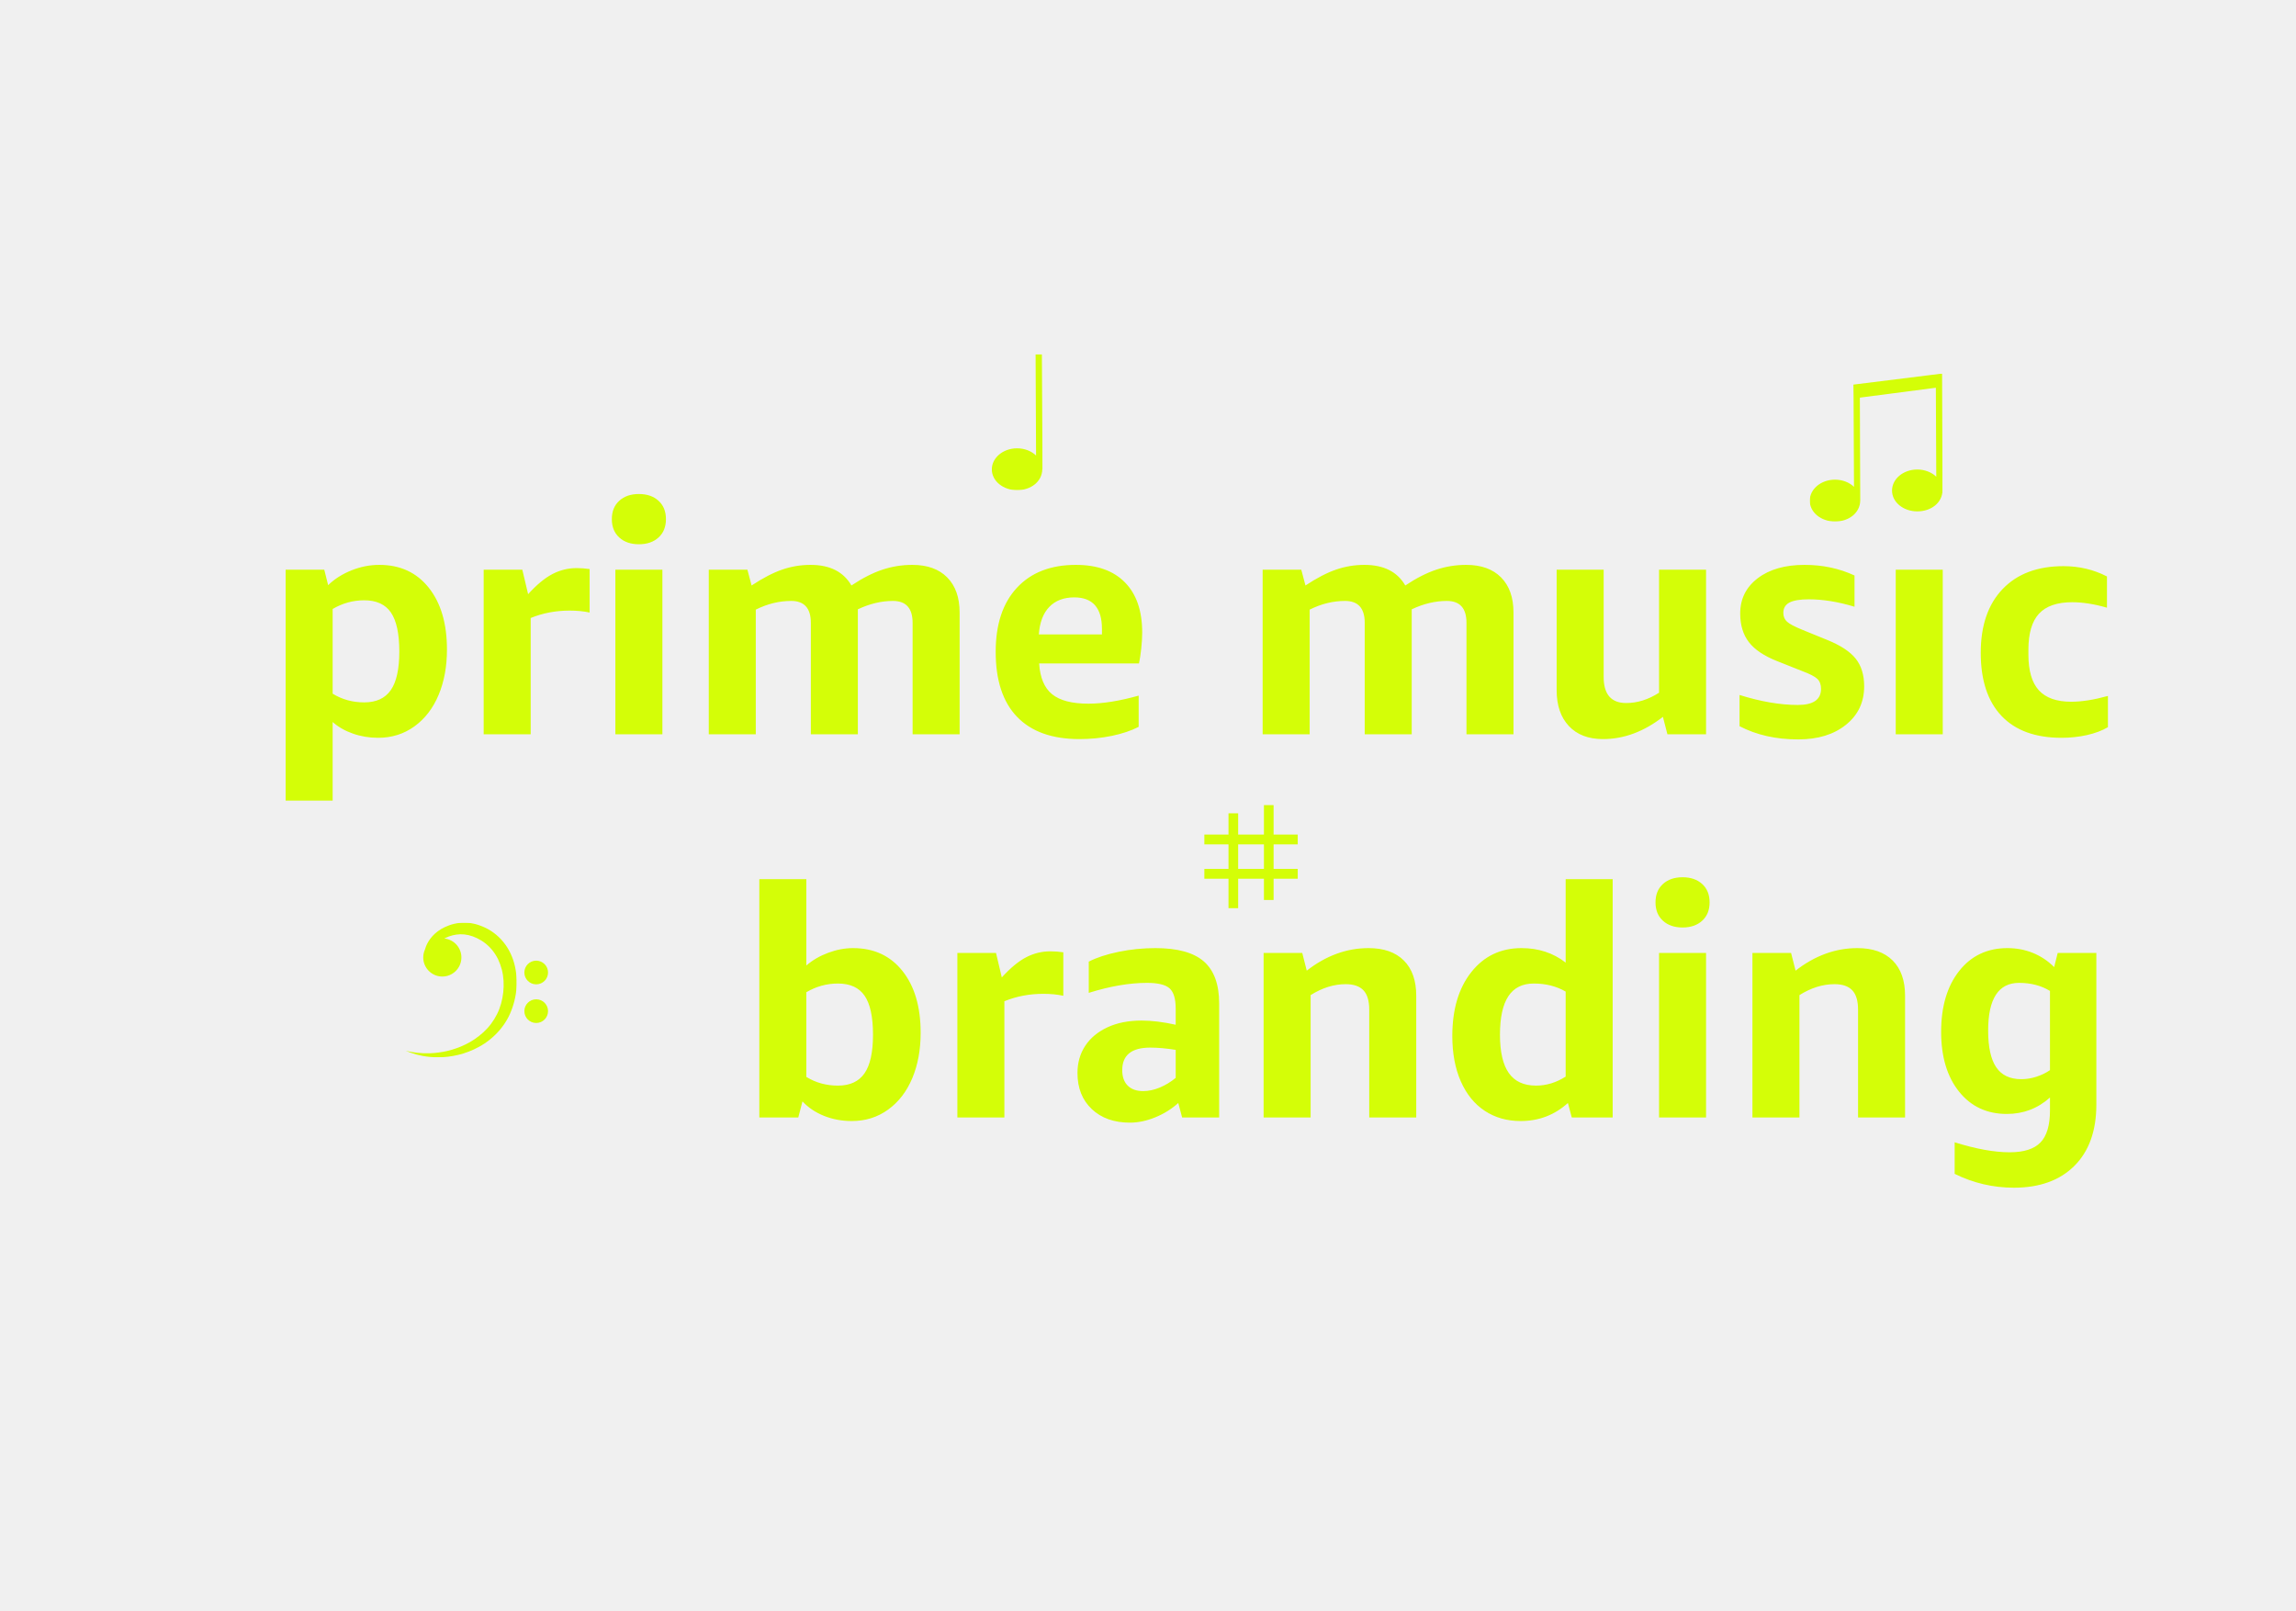
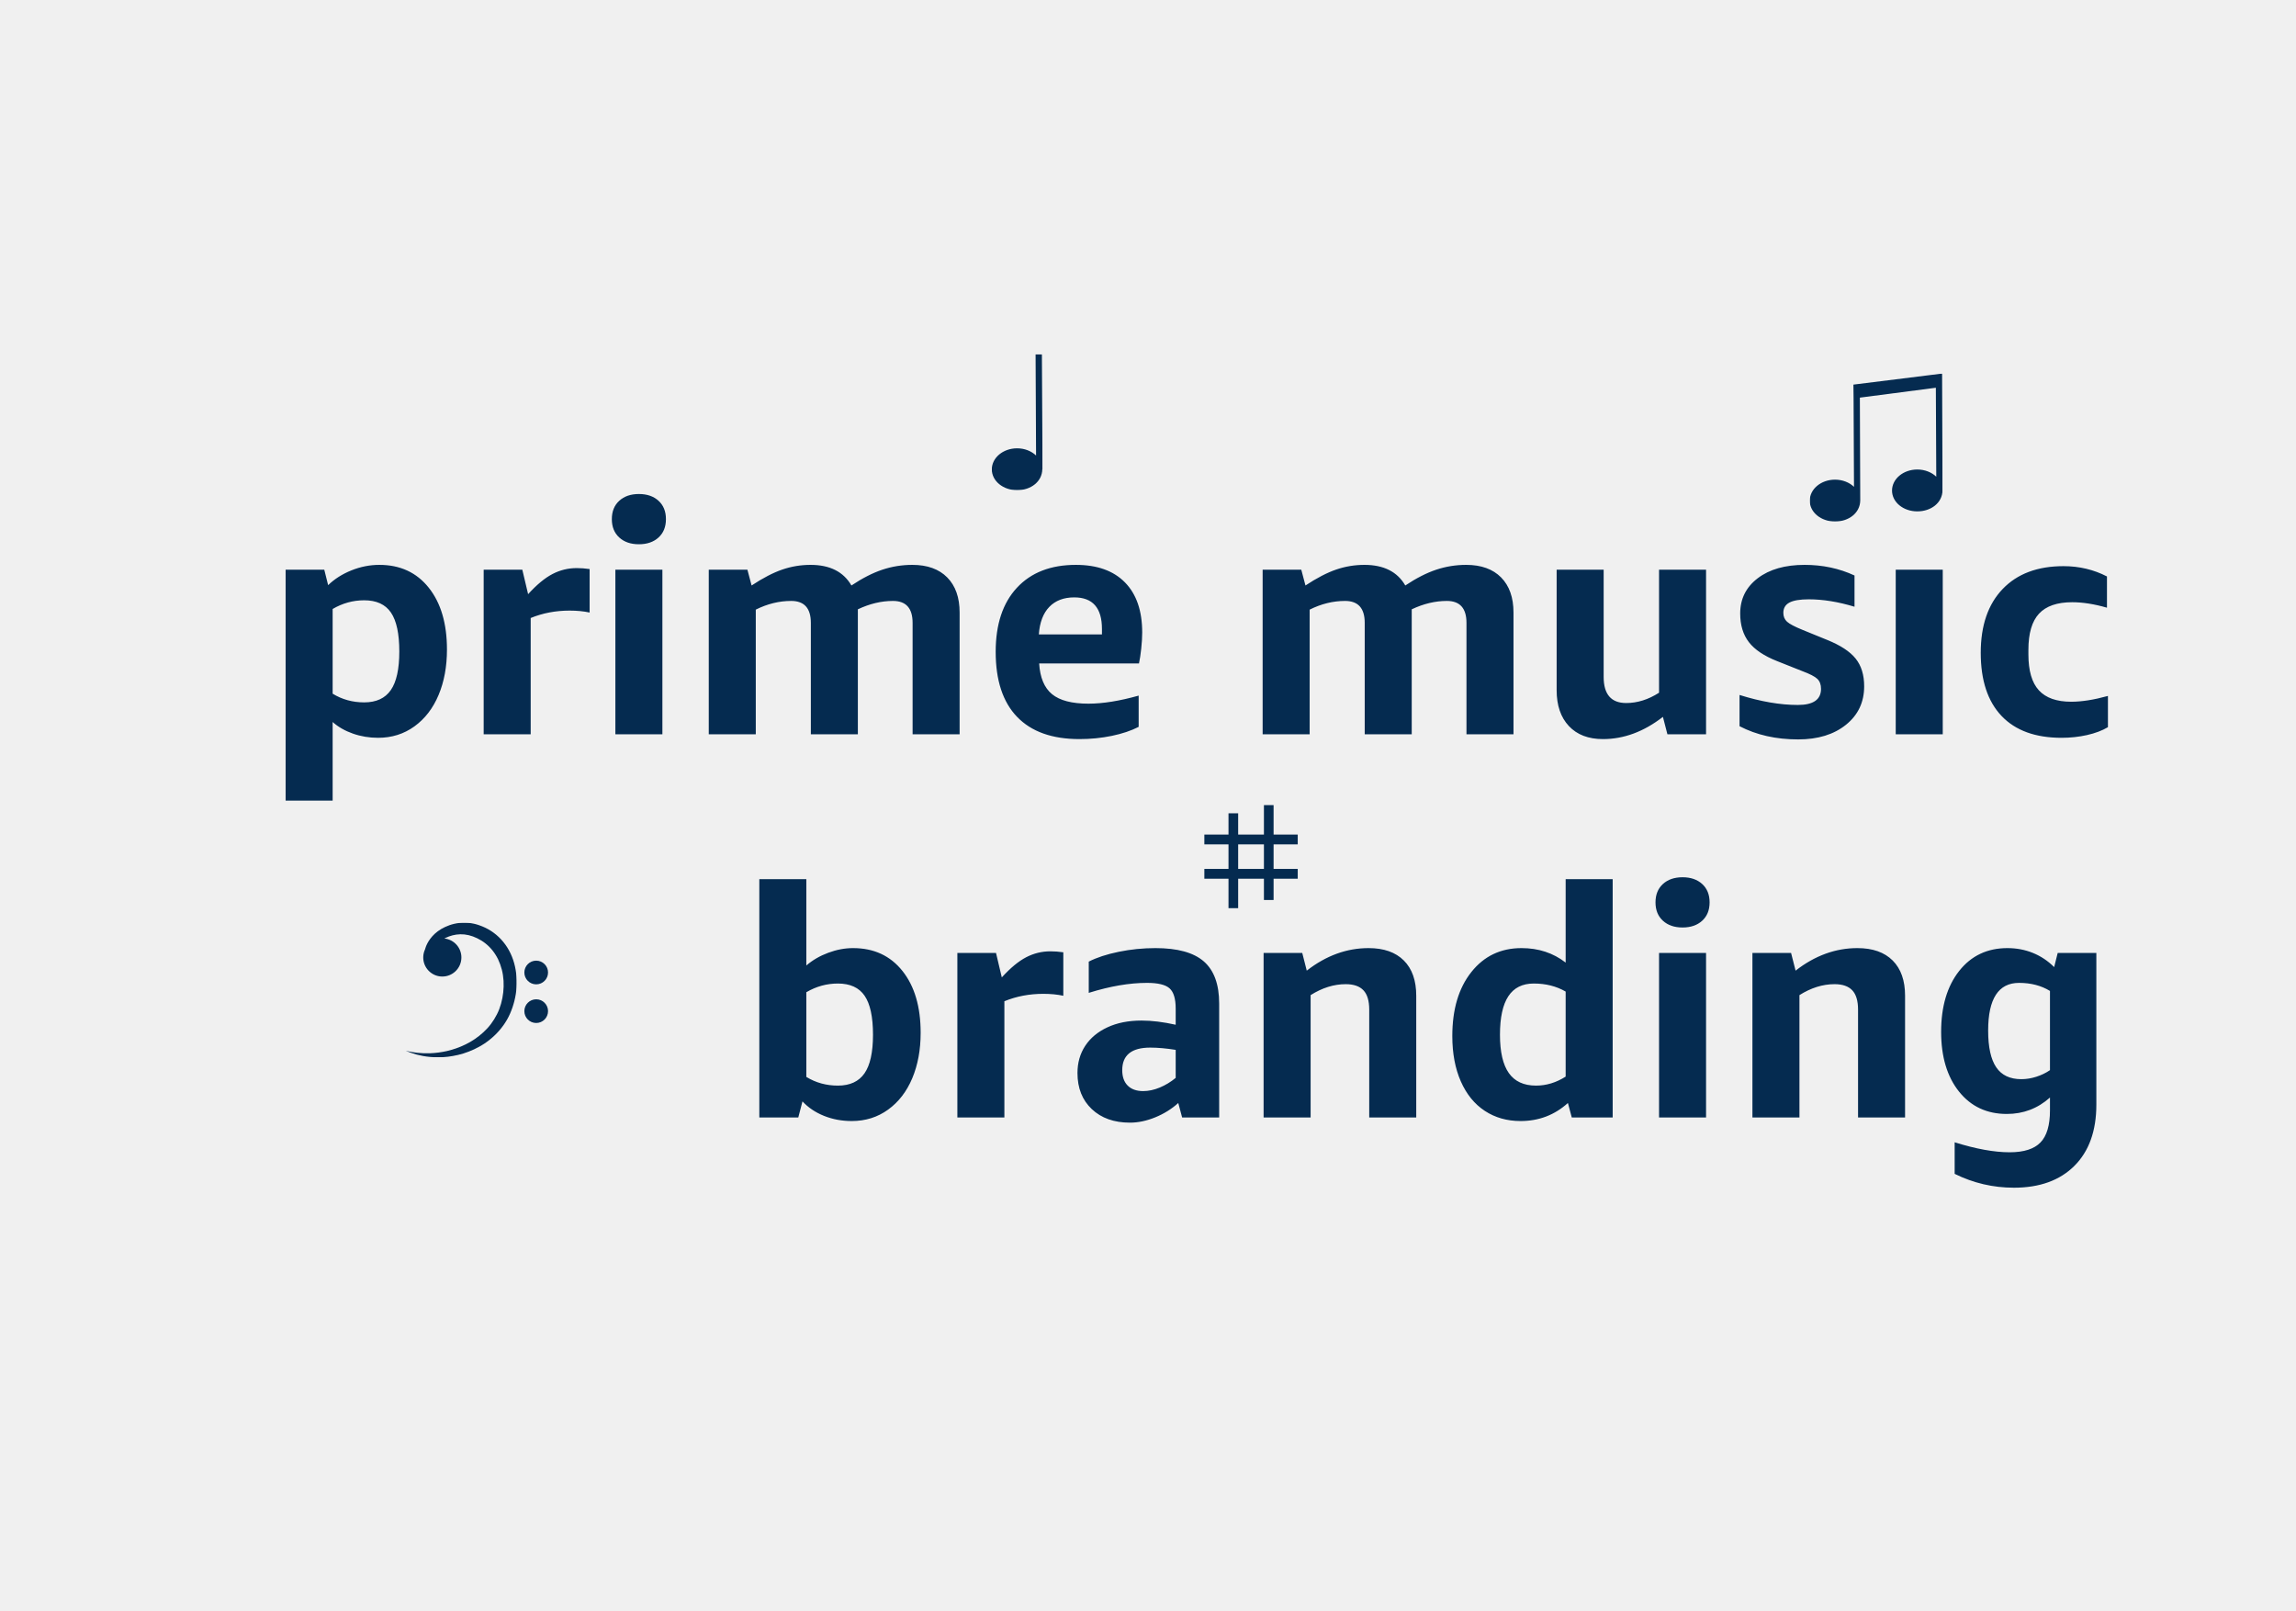
<svg xmlns="http://www.w3.org/2000/svg" xmlns:xlink="http://www.w3.org/1999/xlink" width="713px" height="500px" viewBox="0 0 713 500" version="1.1">
  <defs>
    <polygon id="path-1" points="0 -1.42108547e-14 15.75 -1.42108547e-14 15.75 42.212 0 42.212" />
    <polygon id="path-3" points="5e-05 0.19 34.463 0.19 34.463 42 5e-05 42" />
    <polygon id="path-5" points="0 0 41.232 0 41.232 45.942 0 45.942" />
  </defs>
  <g id="music-branding" stroke="none" stroke-width="1" fill="none" fill-rule="evenodd">
-     <path d="M88.7,248.6 L88.7,176.9 L100.7,176.9 L101.9,181.7 C103.9,179.767 106.317,178.233 109.15,177.1 C111.983,175.967 114.867,175.4 117.8,175.4 C124.267,175.4 129.383,177.767 133.15,182.5 C136.917,187.233 138.8,193.633 138.8,201.7 C138.8,206.967 137.933,211.667 136.2,215.8 C134.467,219.933 131.967,223.183 128.7,225.55 C125.433,227.917 121.667,229.1 117.4,229.1 C114.667,229.1 112.067,228.667 109.6,227.8 C107.133,226.933 105.033,225.733 103.3,224.2 L103.3,248.6 L88.7,248.6 Z M113.1,186.4 C109.633,186.4 106.367,187.3 103.3,189.1 L103.3,215.4 C106.233,217.2 109.5,218.1 113.1,218.1 C116.833,218.1 119.583,216.833 121.35,214.3 C123.117,211.767 124,207.767 124,202.3 C124,196.767 123.133,192.733 121.4,190.2 C119.667,187.667 116.9,186.4 113.1,186.4 Z M150.2,228 L150.2,176.9 L162.2,176.9 L164,184.5 C166.667,181.567 169.183,179.483 171.55,178.25 C173.917,177.017 176.433,176.4 179.1,176.4 C180.367,176.4 181.7,176.5 183.1,176.7 L183.1,190.2 C181.233,189.8 179.167,189.6 176.9,189.6 C172.567,189.6 168.533,190.367 164.8,191.9 L164.8,228 L150.2,228 Z M191.1,228 L191.1,176.9 L205.7,176.9 L205.7,228 L191.1,228 Z M198.4,169 C195.867,169 193.833,168.3 192.3,166.9 C190.767,165.5 190,163.6 190,161.2 C190,158.8 190.767,156.9 192.3,155.5 C193.833,154.1 195.867,153.4 198.4,153.4 C200.933,153.4 202.967,154.1 204.5,155.5 C206.033,156.9 206.8,158.8 206.8,161.2 C206.8,163.6 206.033,165.5 204.5,166.9 C202.967,168.3 200.933,169 198.4,169 Z M283.4,228 L283.4,193.4 C283.4,188.867 281.367,186.6 277.3,186.6 C273.7,186.6 270.067,187.467 266.4,189.2 L266.4,228 L251.8,228 L251.8,193.4 C251.8,188.867 249.767,186.6 245.7,186.6 C241.967,186.6 238.3,187.5 234.7,189.3 L234.7,228 L220.1,228 L220.1,176.9 L232.1,176.9 L233.4,181.8 C236.933,179.467 240.117,177.817 242.95,176.85 C245.783,175.883 248.7,175.4 251.7,175.4 C257.7,175.4 261.933,177.533 264.4,181.8 C267.8,179.533 271,177.9 274,176.9 C277,175.9 280.1,175.4 283.3,175.4 C287.967,175.4 291.583,176.7 294.15,179.3 C296.717,181.9 298,185.533 298,190.2 L298,228 L283.4,228 Z M322.7,206 C322.967,210.4 324.3,213.583 326.7,215.55 C329.1,217.517 332.867,218.5 338,218.5 C342.467,218.5 347.667,217.667 353.6,216 L353.6,225.7 C351.267,226.9 348.483,227.833 345.25,228.5 C342.017,229.167 338.667,229.5 335.2,229.5 C326.733,229.5 320.283,227.2 315.85,222.6 C311.417,218 309.2,211.267 309.2,202.4 C309.2,193.867 311.4,187.233 315.8,182.5 C320.2,177.767 326.3,175.4 334.1,175.4 C340.7,175.4 345.783,177.217 349.35,180.85 C352.917,184.483 354.7,189.667 354.7,196.4 C354.7,197.867 354.6,199.533 354.4,201.4 C354.2,203.267 353.967,204.8 353.7,206 L322.7,206 Z M333.6,185.5 C330.333,185.5 327.75,186.483 325.85,188.45 C323.95,190.417 322.867,193.267 322.6,197 L342.2,197 L342.2,195.3 C342.2,188.767 339.333,185.5 333.6,185.5 Z M455.4,228 L455.4,193.4 C455.4,188.867 453.367,186.6 449.3,186.6 C445.7,186.6 442.067,187.467 438.4,189.2 L438.4,228 L423.8,228 L423.8,193.4 C423.8,188.867 421.767,186.6 417.7,186.6 C413.967,186.6 410.3,187.5 406.7,189.3 L406.7,228 L392.1,228 L392.1,176.9 L404.1,176.9 L405.4,181.8 C408.933,179.467 412.117,177.817 414.95,176.85 C417.783,175.883 420.7,175.4 423.7,175.4 C429.7,175.4 433.933,177.533 436.4,181.8 C439.8,179.533 443,177.9 446,176.9 C449,175.9 452.1,175.4 455.3,175.4 C459.967,175.4 463.583,176.7 466.15,179.3 C468.717,181.9 470,185.533 470,190.2 L470,228 L455.4,228 Z M517.8,228 L516.4,222.6 C510.467,227.2 504.267,229.5 497.8,229.5 C493.267,229.5 489.733,228.15 487.2,225.45 C484.667,222.75 483.4,219.033 483.4,214.3 L483.4,176.9 L498,176.9 L498,210.2 C498,215.6 500.333,218.3 505,218.3 C508.467,218.3 511.867,217.233 515.2,215.1 L515.2,176.9 L529.8,176.9 L529.8,228 L517.8,228 Z M565.5,213.9 C565.5,212.567 565.117,211.533 564.35,210.8 C563.583,210.067 562.033,209.267 559.7,208.4 L551.9,205.3 C547.833,203.7 544.9,201.733 543.1,199.4 C541.3,197.067 540.4,194.1 540.4,190.5 C540.4,185.967 542.217,182.317 545.85,179.55 C549.483,176.783 554.333,175.4 560.4,175.4 C566,175.4 571.167,176.5 575.9,178.7 L575.9,188.4 C570.833,186.867 566.1,186.1 561.7,186.1 C558.967,186.1 556.967,186.433 555.7,187.1 C554.433,187.767 553.8,188.833 553.8,190.3 C553.8,191.433 554.183,192.35 554.95,193.05 C555.717,193.75 557.333,194.6 559.8,195.6 L567.4,198.7 C571.533,200.367 574.483,202.3 576.25,204.5 C578.017,206.7 578.9,209.567 578.9,213.1 C578.9,218.033 577.017,222.017 573.25,225.05 C569.483,228.083 564.533,229.6 558.4,229.6 C551.533,229.6 545.467,228.233 540.2,225.5 L540.2,215.8 C546.8,217.867 552.833,218.9 558.3,218.9 C563.1,218.9 565.5,217.233 565.5,213.9 Z M588.7,228 L588.7,176.9 L603.3,176.9 L603.3,228 L588.7,228 Z M654.6,225.8 C652.8,226.867 650.633,227.683 648.1,228.25 C645.567,228.817 642.933,229.1 640.2,229.1 C632.067,229.1 625.85,226.833 621.55,222.3 C617.25,217.767 615.1,211.233 615.1,202.7 C615.1,194.233 617.367,187.633 621.9,182.9 C626.433,178.167 632.733,175.8 640.8,175.8 C645.667,175.8 650.167,176.867 654.3,179 L654.3,188.7 C650.367,187.567 646.767,187 643.5,187 C638.833,187 635.4,188.183 633.2,190.55 C631,192.917 629.9,196.667 629.9,201.8 L629.9,203.2 C629.9,208.267 630.983,211.983 633.15,214.35 C635.317,216.717 638.667,217.9 643.2,217.9 C646.467,217.9 650.267,217.3 654.6,216.1 L654.6,225.8 Z M235.8,347 L235.8,273 L250.4,273 L250.4,299.8 C252.333,298.133 254.6,296.817 257.2,295.85 C259.8,294.883 262.367,294.4 264.9,294.4 C271.367,294.4 276.483,296.767 280.25,301.5 C284.017,306.233 285.9,312.633 285.9,320.7 C285.9,325.967 285.033,330.667 283.3,334.8 C281.567,338.933 279.067,342.183 275.8,344.55 C272.533,346.917 268.767,348.1 264.5,348.1 C261.433,348.1 258.567,347.567 255.9,346.5 C253.233,345.433 251,343.933 249.2,342 L247.9,347 L235.8,347 Z M260.2,305.4 C256.733,305.4 253.467,306.3 250.4,308.1 L250.4,334.4 C253.333,336.2 256.6,337.1 260.2,337.1 C263.933,337.1 266.683,335.833 268.45,333.3 C270.217,330.767 271.1,326.767 271.1,321.3 C271.1,315.767 270.233,311.733 268.5,309.2 C266.767,306.667 264,305.4 260.2,305.4 Z M297.3,347 L297.3,295.9 L309.3,295.9 L311.1,303.5 C313.767,300.567 316.283,298.483 318.65,297.25 C321.017,296.017 323.533,295.4 326.2,295.4 C327.467,295.4 328.8,295.5 330.2,295.7 L330.2,309.2 C328.333,308.8 326.267,308.6 324,308.6 C319.667,308.6 315.633,309.367 311.9,310.9 L311.9,347 L297.3,347 Z M367.1,347 L365.9,342.5 C363.833,344.367 361.45,345.85 358.75,346.95 C356.05,348.05 353.433,348.6 350.9,348.6 C345.967,348.6 342.017,347.2 339.05,344.4 C336.083,341.6 334.6,337.867 334.6,333.2 C334.6,330 335.4,327.183 337,324.75 C338.6,322.317 340.9,320.4 343.9,319 C346.9,317.6 350.433,316.9 354.5,316.9 C357.7,316.9 361.233,317.333 365.1,318.2 L365.1,313.2 C365.1,310.133 364.467,308.033 363.2,306.9 C361.933,305.767 359.6,305.2 356.2,305.2 C350.733,305.2 344.7,306.233 338.1,308.3 L338.1,298.6 C340.567,297.333 343.667,296.317 347.4,295.55 C351.133,294.783 354.933,294.4 358.8,294.4 C365.667,294.4 370.683,295.783 373.85,298.55 C377.017,301.317 378.6,305.667 378.6,311.6 L378.6,347 L367.1,347 Z M355,338.8 C356.667,338.8 358.383,338.433 360.15,337.7 C361.917,336.967 363.567,335.967 365.1,334.7 L365.1,326 C362.167,325.533 359.533,325.3 357.2,325.3 C351.4,325.3 348.5,327.633 348.5,332.3 C348.5,334.367 349.067,335.967 350.2,337.1 C351.333,338.233 352.933,338.8 355,338.8 Z M425.2,347 L425.2,313.5 C425.2,310.767 424.6,308.767 423.4,307.5 C422.2,306.233 420.367,305.6 417.9,305.6 C414.233,305.6 410.6,306.733 407,309 L407,347 L392.4,347 L392.4,295.9 L404.4,295.9 L405.8,301.4 C411.8,296.733 418.2,294.4 425,294.4 C429.733,294.4 433.383,295.683 435.95,298.25 C438.517,300.817 439.8,304.467 439.8,309.2 L439.8,347 L425.2,347 Z M488.1,347 L486.9,342.5 C482.767,346.233 477.867,348.1 472.2,348.1 C468,348.1 464.3,347.05 461.1,344.95 C457.9,342.85 455.417,339.8 453.65,335.8 C451.883,331.8 451,327.1 451,321.7 C451,313.433 452.967,306.817 456.9,301.85 C460.833,296.883 466.033,294.4 472.5,294.4 C477.767,294.4 482.333,295.9 486.2,298.9 L486.2,273 L500.8,273 L500.8,347 L488.1,347 Z M477,337.1 C480.2,337.1 483.267,336.167 486.2,334.3 L486.2,307.9 C483.333,306.233 480.033,305.4 476.3,305.4 C472.767,305.4 470.133,306.717 468.4,309.35 C466.667,311.983 465.8,315.967 465.8,321.3 C465.8,326.633 466.717,330.6 468.55,333.2 C470.383,335.8 473.2,337.1 477,337.1 Z M515.2,347 L515.2,295.9 L529.8,295.9 L529.8,347 L515.2,347 Z M522.5,288 C519.967,288 517.933,287.3 516.4,285.9 C514.867,284.5 514.1,282.6 514.1,280.2 C514.1,277.8 514.867,275.9 516.4,274.5 C517.933,273.1 519.967,272.4 522.5,272.4 C525.033,272.4 527.067,273.1 528.6,274.5 C530.133,275.9 530.9,277.8 530.9,280.2 C530.9,282.6 530.133,284.5 528.6,285.9 C527.067,287.3 525.033,288 522.5,288 Z M577,347 L577,313.5 C577,310.767 576.4,308.767 575.2,307.5 C574,306.233 572.167,305.6 569.7,305.6 C566.033,305.6 562.4,306.733 558.8,309 L558.8,347 L544.2,347 L544.2,295.9 L556.2,295.9 L557.6,301.4 C563.6,296.733 570,294.4 576.8,294.4 C581.533,294.4 585.183,295.683 587.75,298.25 C590.317,300.817 591.6,304.467 591.6,309.2 L591.6,347 L577,347 Z M636.6,340.8 C632.8,344.2 628.333,345.9 623.2,345.9 C617,345.9 612.05,343.583 608.35,338.95 C604.65,334.317 602.8,328.133 602.8,320.4 C602.8,312.533 604.667,306.233 608.4,301.5 C612.133,296.767 617.133,294.4 623.4,294.4 C626.2,294.4 628.833,294.9 631.3,295.9 C633.767,296.9 635.967,298.367 637.9,300.3 L639,295.9 L651,295.9 L651,343 C651,351.133 648.733,357.467 644.2,362 C639.667,366.533 633.4,368.8 625.4,368.8 C618.933,368.8 612.8,367.367 607,364.5 L607,354.7 C613.6,356.767 619.3,357.8 624.1,357.8 C628.5,357.8 631.683,356.783 633.65,354.75 C635.617,352.717 636.6,349.4 636.6,344.8 L636.6,340.8 Z M627.7,335.1 C629.233,335.1 630.783,334.85 632.35,334.35 C633.917,333.85 635.333,333.167 636.6,332.3 L636.6,307.7 C633.867,306.033 630.667,305.2 627,305.2 C620.6,305.2 617.4,310.133 617.4,320 C617.4,325.133 618.233,328.933 619.9,331.4 C621.567,333.867 624.167,335.1 627.7,335.1 Z" id="primemusicbranding" fill="#D4FE07" fill-rule="nonzero" />
+     <path d="M88.7,248.6 L88.7,176.9 L100.7,176.9 L101.9,181.7 C103.9,179.767 106.317,178.233 109.15,177.1 C111.983,175.967 114.867,175.4 117.8,175.4 C124.267,175.4 129.383,177.767 133.15,182.5 C136.917,187.233 138.8,193.633 138.8,201.7 C138.8,206.967 137.933,211.667 136.2,215.8 C134.467,219.933 131.967,223.183 128.7,225.55 C125.433,227.917 121.667,229.1 117.4,229.1 C114.667,229.1 112.067,228.667 109.6,227.8 C107.133,226.933 105.033,225.733 103.3,224.2 L103.3,248.6 L88.7,248.6 Z M113.1,186.4 C109.633,186.4 106.367,187.3 103.3,189.1 L103.3,215.4 C106.233,217.2 109.5,218.1 113.1,218.1 C116.833,218.1 119.583,216.833 121.35,214.3 C123.117,211.767 124,207.767 124,202.3 C124,196.767 123.133,192.733 121.4,190.2 C119.667,187.667 116.9,186.4 113.1,186.4 Z M150.2,228 L150.2,176.9 L162.2,176.9 L164,184.5 C166.667,181.567 169.183,179.483 171.55,178.25 C173.917,177.017 176.433,176.4 179.1,176.4 C180.367,176.4 181.7,176.5 183.1,176.7 L183.1,190.2 C181.233,189.8 179.167,189.6 176.9,189.6 C172.567,189.6 168.533,190.367 164.8,191.9 L164.8,228 L150.2,228 Z M191.1,228 L191.1,176.9 L205.7,176.9 L205.7,228 L191.1,228 Z M198.4,169 C195.867,169 193.833,168.3 192.3,166.9 C190.767,165.5 190,163.6 190,161.2 C190,158.8 190.767,156.9 192.3,155.5 C193.833,154.1 195.867,153.4 198.4,153.4 C200.933,153.4 202.967,154.1 204.5,155.5 C206.033,156.9 206.8,158.8 206.8,161.2 C206.8,163.6 206.033,165.5 204.5,166.9 C202.967,168.3 200.933,169 198.4,169 Z M283.4,228 L283.4,193.4 C283.4,188.867 281.367,186.6 277.3,186.6 C273.7,186.6 270.067,187.467 266.4,189.2 L266.4,228 L251.8,228 L251.8,193.4 C251.8,188.867 249.767,186.6 245.7,186.6 C241.967,186.6 238.3,187.5 234.7,189.3 L234.7,228 L220.1,228 L220.1,176.9 L232.1,176.9 L233.4,181.8 C236.933,179.467 240.117,177.817 242.95,176.85 C245.783,175.883 248.7,175.4 251.7,175.4 C257.7,175.4 261.933,177.533 264.4,181.8 C267.8,179.533 271,177.9 274,176.9 C277,175.9 280.1,175.4 283.3,175.4 C287.967,175.4 291.583,176.7 294.15,179.3 C296.717,181.9 298,185.533 298,190.2 L298,228 L283.4,228 Z M322.7,206 C322.967,210.4 324.3,213.583 326.7,215.55 C329.1,217.517 332.867,218.5 338,218.5 C342.467,218.5 347.667,217.667 353.6,216 L353.6,225.7 C351.267,226.9 348.483,227.833 345.25,228.5 C342.017,229.167 338.667,229.5 335.2,229.5 C326.733,229.5 320.283,227.2 315.85,222.6 C311.417,218 309.2,211.267 309.2,202.4 C309.2,193.867 311.4,187.233 315.8,182.5 C320.2,177.767 326.3,175.4 334.1,175.4 C340.7,175.4 345.783,177.217 349.35,180.85 C352.917,184.483 354.7,189.667 354.7,196.4 C354.7,197.867 354.6,199.533 354.4,201.4 C354.2,203.267 353.967,204.8 353.7,206 L322.7,206 Z M333.6,185.5 C330.333,185.5 327.75,186.483 325.85,188.45 C323.95,190.417 322.867,193.267 322.6,197 L342.2,197 L342.2,195.3 C342.2,188.767 339.333,185.5 333.6,185.5 Z M455.4,228 L455.4,193.4 C455.4,188.867 453.367,186.6 449.3,186.6 C445.7,186.6 442.067,187.467 438.4,189.2 L438.4,228 L423.8,228 L423.8,193.4 C423.8,188.867 421.767,186.6 417.7,186.6 C413.967,186.6 410.3,187.5 406.7,189.3 L406.7,228 L392.1,228 L392.1,176.9 L404.1,176.9 L405.4,181.8 C408.933,179.467 412.117,177.817 414.95,176.85 C417.783,175.883 420.7,175.4 423.7,175.4 C429.7,175.4 433.933,177.533 436.4,181.8 C439.8,179.533 443,177.9 446,176.9 C449,175.9 452.1,175.4 455.3,175.4 C459.967,175.4 463.583,176.7 466.15,179.3 C468.717,181.9 470,185.533 470,190.2 L470,228 L455.4,228 Z M517.8,228 L516.4,222.6 C510.467,227.2 504.267,229.5 497.8,229.5 C493.267,229.5 489.733,228.15 487.2,225.45 C484.667,222.75 483.4,219.033 483.4,214.3 L483.4,176.9 L498,176.9 L498,210.2 C498,215.6 500.333,218.3 505,218.3 C508.467,218.3 511.867,217.233 515.2,215.1 L515.2,176.9 L529.8,176.9 L529.8,228 L517.8,228 Z M565.5,213.9 C565.5,212.567 565.117,211.533 564.35,210.8 C563.583,210.067 562.033,209.267 559.7,208.4 L551.9,205.3 C547.833,203.7 544.9,201.733 543.1,199.4 C541.3,197.067 540.4,194.1 540.4,190.5 C540.4,185.967 542.217,182.317 545.85,179.55 C549.483,176.783 554.333,175.4 560.4,175.4 C566,175.4 571.167,176.5 575.9,178.7 L575.9,188.4 C570.833,186.867 566.1,186.1 561.7,186.1 C558.967,186.1 556.967,186.433 555.7,187.1 C554.433,187.767 553.8,188.833 553.8,190.3 C553.8,191.433 554.183,192.35 554.95,193.05 C555.717,193.75 557.333,194.6 559.8,195.6 L567.4,198.7 C571.533,200.367 574.483,202.3 576.25,204.5 C578.017,206.7 578.9,209.567 578.9,213.1 C578.9,218.033 577.017,222.017 573.25,225.05 C569.483,228.083 564.533,229.6 558.4,229.6 C551.533,229.6 545.467,228.233 540.2,225.5 L540.2,215.8 C546.8,217.867 552.833,218.9 558.3,218.9 C563.1,218.9 565.5,217.233 565.5,213.9 Z M588.7,228 L588.7,176.9 L603.3,176.9 L603.3,228 L588.7,228 Z M654.6,225.8 C652.8,226.867 650.633,227.683 648.1,228.25 C645.567,228.817 642.933,229.1 640.2,229.1 C632.067,229.1 625.85,226.833 621.55,222.3 C617.25,217.767 615.1,211.233 615.1,202.7 C615.1,194.233 617.367,187.633 621.9,182.9 C626.433,178.167 632.733,175.8 640.8,175.8 C645.667,175.8 650.167,176.867 654.3,179 L654.3,188.7 C650.367,187.567 646.767,187 643.5,187 C638.833,187 635.4,188.183 633.2,190.55 C631,192.917 629.9,196.667 629.9,201.8 L629.9,203.2 C629.9,208.267 630.983,211.983 633.15,214.35 C635.317,216.717 638.667,217.9 643.2,217.9 C646.467,217.9 650.267,217.3 654.6,216.1 L654.6,225.8 Z M235.8,347 L235.8,273 L250.4,273 L250.4,299.8 C252.333,298.133 254.6,296.817 257.2,295.85 C259.8,294.883 262.367,294.4 264.9,294.4 C271.367,294.4 276.483,296.767 280.25,301.5 C284.017,306.233 285.9,312.633 285.9,320.7 C285.9,325.967 285.033,330.667 283.3,334.8 C281.567,338.933 279.067,342.183 275.8,344.55 C272.533,346.917 268.767,348.1 264.5,348.1 C261.433,348.1 258.567,347.567 255.9,346.5 C253.233,345.433 251,343.933 249.2,342 L247.9,347 L235.8,347 Z M260.2,305.4 C256.733,305.4 253.467,306.3 250.4,308.1 L250.4,334.4 C253.333,336.2 256.6,337.1 260.2,337.1 C263.933,337.1 266.683,335.833 268.45,333.3 C270.217,330.767 271.1,326.767 271.1,321.3 C271.1,315.767 270.233,311.733 268.5,309.2 C266.767,306.667 264,305.4 260.2,305.4 Z M297.3,347 L297.3,295.9 L309.3,295.9 L311.1,303.5 C313.767,300.567 316.283,298.483 318.65,297.25 C321.017,296.017 323.533,295.4 326.2,295.4 C327.467,295.4 328.8,295.5 330.2,295.7 L330.2,309.2 C328.333,308.8 326.267,308.6 324,308.6 C319.667,308.6 315.633,309.367 311.9,310.9 L311.9,347 L297.3,347 Z M367.1,347 L365.9,342.5 C363.833,344.367 361.45,345.85 358.75,346.95 C356.05,348.05 353.433,348.6 350.9,348.6 C345.967,348.6 342.017,347.2 339.05,344.4 C336.083,341.6 334.6,337.867 334.6,333.2 C334.6,330 335.4,327.183 337,324.75 C338.6,322.317 340.9,320.4 343.9,319 C346.9,317.6 350.433,316.9 354.5,316.9 C357.7,316.9 361.233,317.333 365.1,318.2 L365.1,313.2 C365.1,310.133 364.467,308.033 363.2,306.9 C361.933,305.767 359.6,305.2 356.2,305.2 C350.733,305.2 344.7,306.233 338.1,308.3 L338.1,298.6 C340.567,297.333 343.667,296.317 347.4,295.55 C351.133,294.783 354.933,294.4 358.8,294.4 C365.667,294.4 370.683,295.783 373.85,298.55 C377.017,301.317 378.6,305.667 378.6,311.6 L378.6,347 L367.1,347 Z M355,338.8 C356.667,338.8 358.383,338.433 360.15,337.7 C361.917,336.967 363.567,335.967 365.1,334.7 L365.1,326 C362.167,325.533 359.533,325.3 357.2,325.3 C351.4,325.3 348.5,327.633 348.5,332.3 C348.5,334.367 349.067,335.967 350.2,337.1 C351.333,338.233 352.933,338.8 355,338.8 Z M425.2,347 L425.2,313.5 C425.2,310.767 424.6,308.767 423.4,307.5 C422.2,306.233 420.367,305.6 417.9,305.6 C414.233,305.6 410.6,306.733 407,309 L407,347 L392.4,347 L392.4,295.9 L404.4,295.9 L405.8,301.4 C411.8,296.733 418.2,294.4 425,294.4 C429.733,294.4 433.383,295.683 435.95,298.25 C438.517,300.817 439.8,304.467 439.8,309.2 L439.8,347 L425.2,347 Z M488.1,347 L486.9,342.5 C482.767,346.233 477.867,348.1 472.2,348.1 C468,348.1 464.3,347.05 461.1,344.95 C457.9,342.85 455.417,339.8 453.65,335.8 C451.883,331.8 451,327.1 451,321.7 C451,313.433 452.967,306.817 456.9,301.85 C460.833,296.883 466.033,294.4 472.5,294.4 C477.767,294.4 482.333,295.9 486.2,298.9 L486.2,273 L500.8,273 L500.8,347 L488.1,347 Z M477,337.1 C480.2,337.1 483.267,336.167 486.2,334.3 L486.2,307.9 C483.333,306.233 480.033,305.4 476.3,305.4 C472.767,305.4 470.133,306.717 468.4,309.35 C466.667,311.983 465.8,315.967 465.8,321.3 C465.8,326.633 466.717,330.6 468.55,333.2 C470.383,335.8 473.2,337.1 477,337.1 Z M515.2,347 L515.2,295.9 L529.8,295.9 L529.8,347 L515.2,347 Z M522.5,288 C519.967,288 517.933,287.3 516.4,285.9 C514.867,284.5 514.1,282.6 514.1,280.2 C514.1,277.8 514.867,275.9 516.4,274.5 C517.933,273.1 519.967,272.4 522.5,272.4 C525.033,272.4 527.067,273.1 528.6,274.5 C530.133,275.9 530.9,277.8 530.9,280.2 C530.9,282.6 530.133,284.5 528.6,285.9 C527.067,287.3 525.033,288 522.5,288 Z M577,347 L577,313.5 C577,310.767 576.4,308.767 575.2,307.5 C574,306.233 572.167,305.6 569.7,305.6 C566.033,305.6 562.4,306.733 558.8,309 L558.8,347 L544.2,347 L544.2,295.9 L556.2,295.9 L557.6,301.4 C563.6,296.733 570,294.4 576.8,294.4 C581.533,294.4 585.183,295.683 587.75,298.25 C590.317,300.817 591.6,304.467 591.6,309.2 L591.6,347 L577,347 Z M636.6,340.8 C632.8,344.2 628.333,345.9 623.2,345.9 C617,345.9 612.05,343.583 608.35,338.95 C604.65,334.317 602.8,328.133 602.8,320.4 C602.8,312.533 604.667,306.233 608.4,301.5 C612.133,296.767 617.133,294.4 623.4,294.4 C626.2,294.4 628.833,294.9 631.3,295.9 C633.767,296.9 635.967,298.367 637.9,300.3 L639,295.9 L651,295.9 L651,343 C651,351.133 648.733,357.467 644.2,362 C639.667,366.533 633.4,368.8 625.4,368.8 C618.933,368.8 612.8,367.367 607,364.5 L607,354.7 C613.6,356.767 619.3,357.8 624.1,357.8 C628.5,357.8 631.683,356.783 633.65,354.75 C635.617,352.717 636.6,349.4 636.6,344.8 L636.6,340.8 Z M627.7,335.1 C629.233,335.1 630.783,334.85 632.35,334.35 C633.917,333.85 635.333,333.167 636.6,332.3 L636.6,307.7 C633.867,306.033 630.667,305.2 627,305.2 C620.6,305.2 617.4,310.133 617.4,320 C617.4,325.133 618.233,328.933 619.9,331.4 C621.567,333.867 624.167,335.1 627.7,335.1 Z" id="primemusicbranding" fill="#052B50" fill-rule="nonzero" />
    <g id="Group-3" transform="translate(308, 110)">
      <mask id="mask-2" fill="white">
        <use xlink:href="#path-1" />
      </mask>
      <g id="Clip-2" />
-       <path d="M15.75,35.756 L15.75,35.746 L15.75,35.733 L15.551,-0 L13.591,-0 L13.74,31.442 C12.303,30.074 10.194,29.209 7.841,29.209 C3.51,29.209 0,32.136 0,35.746 C0,39.356 3.51,42.212 7.841,42.212 C12.133,42.212 15.618,39.55 15.679,35.7 L15.75,35.7 L15.75,35.756 Z" id="Fill-1" fill="#D4FE07" mask="url(#mask-2)" />
+       <path d="M15.75,35.756 L15.75,35.746 L15.75,35.733 L15.551,-0 L13.591,-0 L13.74,31.442 C12.303,30.074 10.194,29.209 7.841,29.209 C3.51,29.209 0,32.136 0,35.746 C0,39.356 3.51,42.212 7.841,42.212 C12.133,42.212 15.618,39.55 15.679,35.7 L15.75,35.7 L15.75,35.756 Z" id="Fill-1" fill="#052B50" mask="url(#mask-2)" />
    </g>
    <g id="Group-8" transform="translate(126, 286)">
      <g id="Group-3" transform="translate(0, 0.3107)">
        <mask id="mask-4" fill="white">
          <use xlink:href="#path-3" />
        </mask>
        <g id="Clip-2" />
-         <path d="M30.28,6.159 C28.509,3.972 26.203,2.35 23.85,1.384 C23.556,1.261 23.263,1.142 22.966,1.046 L22.524,0.894 L22.266,0.808 L22.068,0.752 L21.662,0.638 L21.178,0.52 C20.856,0.442 20.565,0.396 20.259,0.345 C19.045,0.167 17.849,0.142 16.723,0.267 C14.462,0.506 12.524,1.282 10.997,2.172 C9.466,3.078 8.377,4.178 7.637,5.166 C6.89,6.156 6.488,7.048 6.249,7.661 C6.132,7.97 6.057,8.212 6.015,8.381 C6,8.432 5.989,8.474 5.979,8.511 C5.648,9.227 5.453,10.02 5.434,10.859 C5.36,14.131 7.952,16.844 11.223,16.918 C14.495,16.992 17.207,14.399 17.281,11.128 C17.352,8.024 15.019,5.427 11.985,5.106 C12.135,5.033 12.28,4.959 12.435,4.888 C13.728,4.276 15.28,3.822 16.965,3.794 C18.649,3.756 20.438,4.173 22.217,5.049 C23.995,5.905 25.64,7.177 26.962,8.839 C27.617,9.673 28.203,10.592 28.687,11.59 C29.16,12.593 29.552,13.662 29.839,14.779 C30.415,17.016 30.539,19.435 30.277,21.825 C30.146,23.028 29.918,24.205 29.593,25.359 C29.252,26.547 28.852,27.628 28.303,28.684 C27.769,29.733 27.152,30.738 26.447,31.67 C25.741,32.602 24.942,33.45 24.1,34.232 C22.406,35.784 20.518,37.058 18.579,37.996 C16.645,38.95 14.682,39.607 12.824,40.046 C10.961,40.464 9.203,40.679 7.633,40.736 C6.063,40.788 4.682,40.719 3.548,40.594 C2.416,40.449 1.53,40.306 0.925,40.171 C0.322,40.034 5e-05,39.961 5e-05,39.961 C5e-05,39.961 0.305,40.086 0.878,40.321 C1.451,40.545 2.315,40.864 3.44,41.167 C4.569,41.454 5.967,41.751 7.601,41.89 C9.233,42.034 11.103,42.063 13.13,41.816 C15.149,41.556 17.346,41.106 19.551,40.232 C20.659,39.812 21.769,39.295 22.864,38.682 C23.418,38.386 23.952,38.039 24.497,37.696 C25.024,37.327 25.558,36.953 26.067,36.535 C28.127,34.898 30.003,32.817 31.416,30.369 C32.125,29.16 32.699,27.807 33.147,26.5 C33.604,25.154 33.953,23.756 34.178,22.353 C34.631,19.534 34.543,16.61 33.926,13.808 C33.319,11.005 32.07,8.328 30.28,6.159" id="Fill-1" fill="#D4FE07" mask="url(#mask-4)" />
+         <path d="M30.28,6.159 C28.509,3.972 26.203,2.35 23.85,1.384 C23.556,1.261 23.263,1.142 22.966,1.046 L22.524,0.894 L22.266,0.808 L22.068,0.752 L21.662,0.638 L21.178,0.52 C20.856,0.442 20.565,0.396 20.259,0.345 C19.045,0.167 17.849,0.142 16.723,0.267 C14.462,0.506 12.524,1.282 10.997,2.172 C9.466,3.078 8.377,4.178 7.637,5.166 C6.89,6.156 6.488,7.048 6.249,7.661 C6.132,7.97 6.057,8.212 6.015,8.381 C6,8.432 5.989,8.474 5.979,8.511 C5.648,9.227 5.453,10.02 5.434,10.859 C5.36,14.131 7.952,16.844 11.223,16.918 C14.495,16.992 17.207,14.399 17.281,11.128 C17.352,8.024 15.019,5.427 11.985,5.106 C12.135,5.033 12.28,4.959 12.435,4.888 C13.728,4.276 15.28,3.822 16.965,3.794 C18.649,3.756 20.438,4.173 22.217,5.049 C23.995,5.905 25.64,7.177 26.962,8.839 C27.617,9.673 28.203,10.592 28.687,11.59 C29.16,12.593 29.552,13.662 29.839,14.779 C30.415,17.016 30.539,19.435 30.277,21.825 C30.146,23.028 29.918,24.205 29.593,25.359 C29.252,26.547 28.852,27.628 28.303,28.684 C27.769,29.733 27.152,30.738 26.447,31.67 C25.741,32.602 24.942,33.45 24.1,34.232 C22.406,35.784 20.518,37.058 18.579,37.996 C16.645,38.95 14.682,39.607 12.824,40.046 C10.961,40.464 9.203,40.679 7.633,40.736 C6.063,40.788 4.682,40.719 3.548,40.594 C2.416,40.449 1.53,40.306 0.925,40.171 C0.322,40.034 5e-05,39.961 5e-05,39.961 C5e-05,39.961 0.305,40.086 0.878,40.321 C1.451,40.545 2.315,40.864 3.44,41.167 C4.569,41.454 5.967,41.751 7.601,41.89 C9.233,42.034 11.103,42.063 13.13,41.816 C15.149,41.556 17.346,41.106 19.551,40.232 C20.659,39.812 21.769,39.295 22.864,38.682 C23.418,38.386 23.952,38.039 24.497,37.696 C25.024,37.327 25.558,36.953 26.067,36.535 C28.127,34.898 30.003,32.817 31.416,30.369 C32.125,29.16 32.699,27.807 33.147,26.5 C33.604,25.154 33.953,23.756 34.178,22.353 C34.631,19.534 34.543,16.61 33.926,13.808 C33.319,11.005 32.07,8.328 30.28,6.159" id="Fill-1" fill="#052B50" mask="url(#mask-4)" />
      </g>
-       <path d="M40.512,19.654 C42.543,19.654 44.19,18.007 44.19,15.975 C44.19,13.944 42.543,12.297 40.512,12.297 C38.48,12.297 36.833,13.944 36.833,15.975 C36.833,18.007 38.48,19.654 40.512,19.654" id="Fill-4" fill="#D4FE07" />
-       <path d="M40.512,24.297 C38.48,24.297 36.833,25.944 36.833,27.975 C36.833,30.007 38.48,31.654 40.512,31.654 C42.543,31.654 44.19,30.007 44.19,27.975 C44.19,25.944 42.543,24.297 40.512,24.297" id="Fill-6" fill="#D4FE07" />
+       <path d="M40.512,19.654 C42.543,19.654 44.19,18.007 44.19,15.975 C44.19,13.944 42.543,12.297 40.512,12.297 C38.48,12.297 36.833,13.944 36.833,15.975 C36.833,18.007 38.48,19.654 40.512,19.654" id="Fill-4" fill="#052B50" />
+       <path d="M40.512,24.297 C38.48,24.297 36.833,25.944 36.833,27.975 C36.833,30.007 38.48,31.654 40.512,31.654 C42.543,31.654 44.19,30.007 44.19,27.975 C44.19,25.944 42.543,24.297 40.512,24.297" id="Fill-6" fill="#052B50" />
    </g>
    <g id="Group-3" transform="translate(562, 116)">
      <mask id="mask-6" fill="white">
        <use xlink:href="#path-5" />
      </mask>
      <g id="Clip-2" />
-       <path d="M41.232,36.335 L41.232,36.325 C41.232,36.32 41.232,36.316 41.232,36.311 L41.101,0.583 L41.099,0.583 L41.097,0 L13.562,3.425 L13.609,7.703 L13.74,35.171 C12.303,33.803 10.194,32.938 7.841,32.938 C3.51,32.938 -0,35.864 -0,39.475 C-0,43.085 3.51,45.942 7.841,45.942 C12.133,45.942 15.617,43.283 15.678,39.433 L15.682,39.433 L15.682,39.485 L15.682,39.475 C15.682,39.47 15.681,39.466 15.681,39.461 L15.564,7.472 L39.159,4.401 L39.29,32.021 C37.853,30.653 35.744,29.788 33.391,29.788 C29.06,29.788 25.55,32.714 25.55,36.325 C25.55,39.935 29.06,42.792 33.391,42.792 C37.683,42.792 41.167,40.133 41.228,36.283 L41.232,36.283 L41.232,36.335 Z" id="Fill-1" fill="#D4FE07" mask="url(#mask-6)" />
+       <path d="M41.232,36.335 L41.232,36.325 C41.232,36.32 41.232,36.316 41.232,36.311 L41.101,0.583 L41.099,0.583 L41.097,0 L13.562,3.425 L13.609,7.703 L13.74,35.171 C12.303,33.803 10.194,32.938 7.841,32.938 C3.51,32.938 -0,35.864 -0,39.475 C-0,43.085 3.51,45.942 7.841,45.942 C12.133,45.942 15.617,43.283 15.678,39.433 L15.682,39.433 L15.682,39.485 L15.682,39.475 C15.682,39.47 15.681,39.466 15.681,39.461 L15.564,7.472 L39.159,4.401 L39.29,32.021 C37.853,30.653 35.744,29.788 33.391,29.788 C29.06,29.788 25.55,32.714 25.55,36.325 C25.55,39.935 29.06,42.792 33.391,42.792 C37.683,42.792 41.167,40.133 41.228,36.283 L41.232,36.283 L41.232,36.335 Z" id="Fill-1" fill="#052B50" mask="url(#mask-6)" />
    </g>
-     <path d="M392.5,250 L392.5,259.143 L384.5,259.143 L384.5,252.54 L381.5,252.54 L381.5,259.143 L374,259.143 L374,262.19 L381.5,262.19 L381.5,269.81 L374,269.81 L374,272.857 L381.5,272.857 L381.5,282 L384.5,282 L384.5,272.857 L392.5,272.857 L392.5,279.46 L395.5,279.46 L395.5,272.857 L403,272.857 L403,269.81 L395.5,269.81 L395.5,262.19 L403,262.19 L403,259.143 L395.5,259.143 L395.5,250 L392.5,250 Z M384.5,269.809 L392.5,269.809 L392.5,262.19 L384.5,262.19 L384.5,269.809 Z" id="Fill-1" fill="#D4FE07" />
+     <path d="M392.5,250 L392.5,259.143 L384.5,259.143 L384.5,252.54 L381.5,252.54 L381.5,259.143 L374,259.143 L374,262.19 L381.5,262.19 L381.5,269.81 L374,269.81 L374,272.857 L381.5,272.857 L381.5,282 L384.5,282 L384.5,272.857 L392.5,272.857 L392.5,279.46 L395.5,279.46 L395.5,272.857 L403,272.857 L403,269.81 L395.5,269.81 L395.5,262.19 L403,262.19 L403,259.143 L395.5,259.143 L395.5,250 L392.5,250 Z M384.5,269.809 L392.5,269.809 L392.5,262.19 L384.5,262.19 L384.5,269.809 Z" id="Fill-1" fill="#052B50" />
  </g>
</svg>
